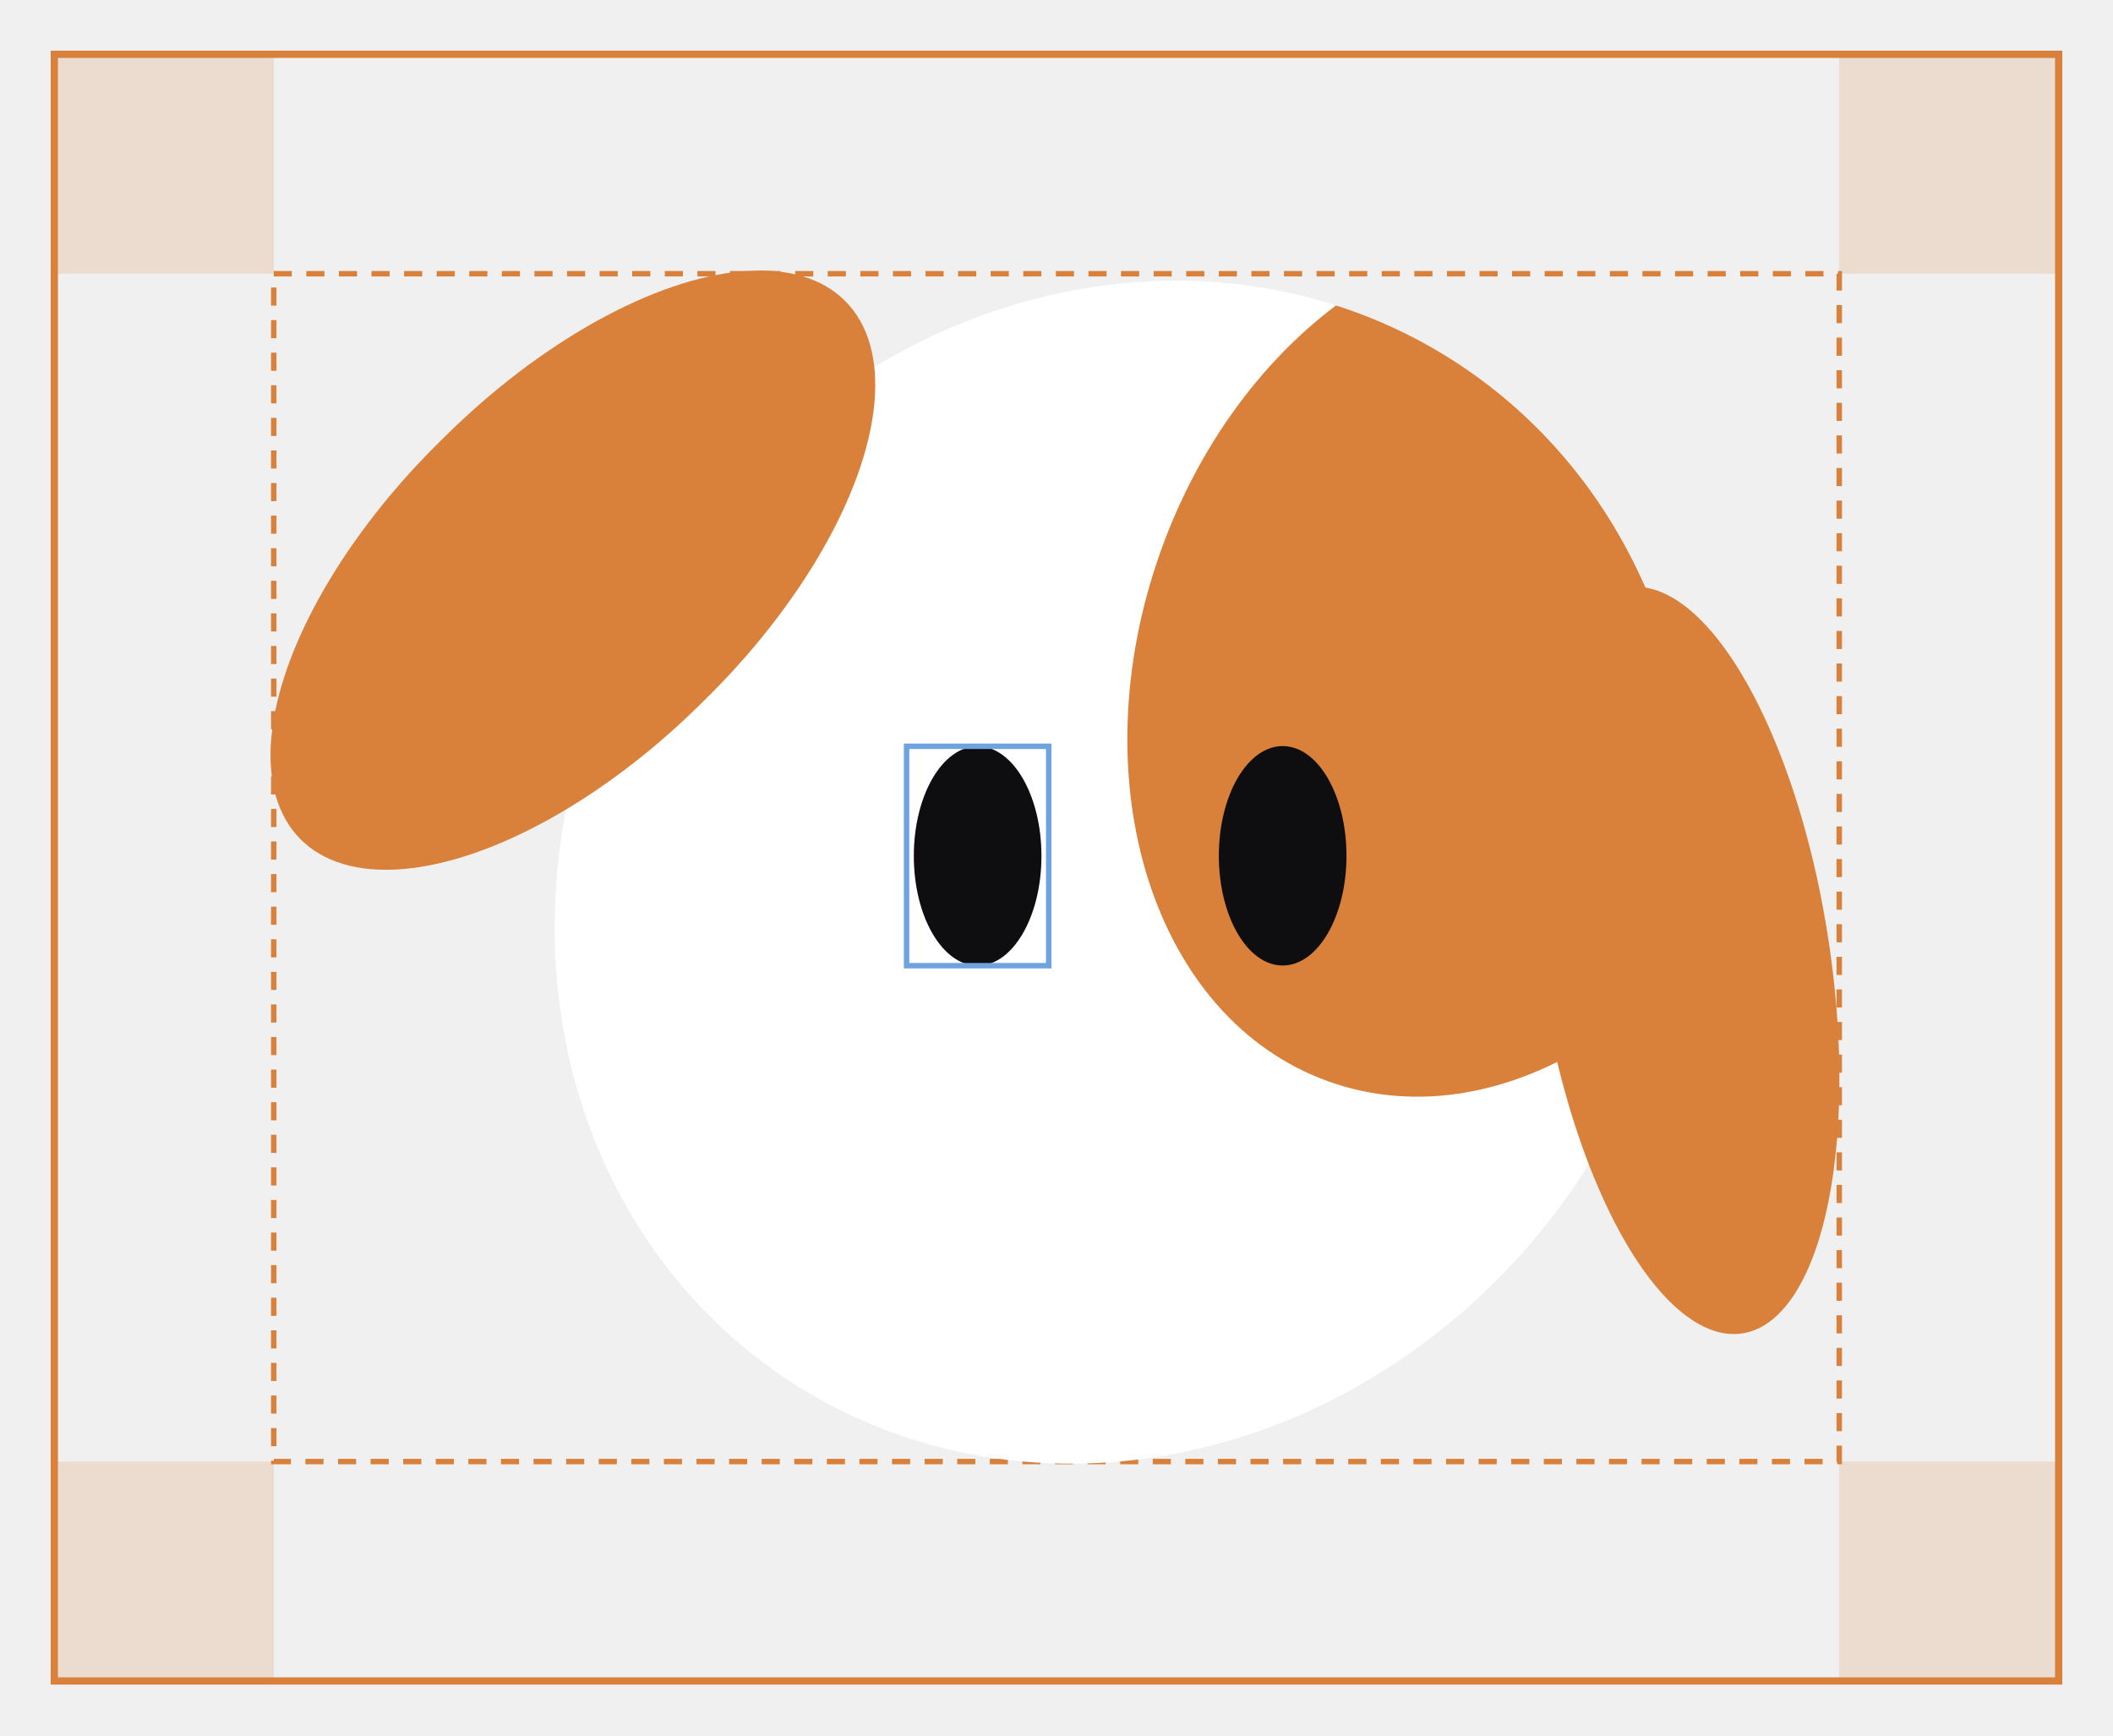
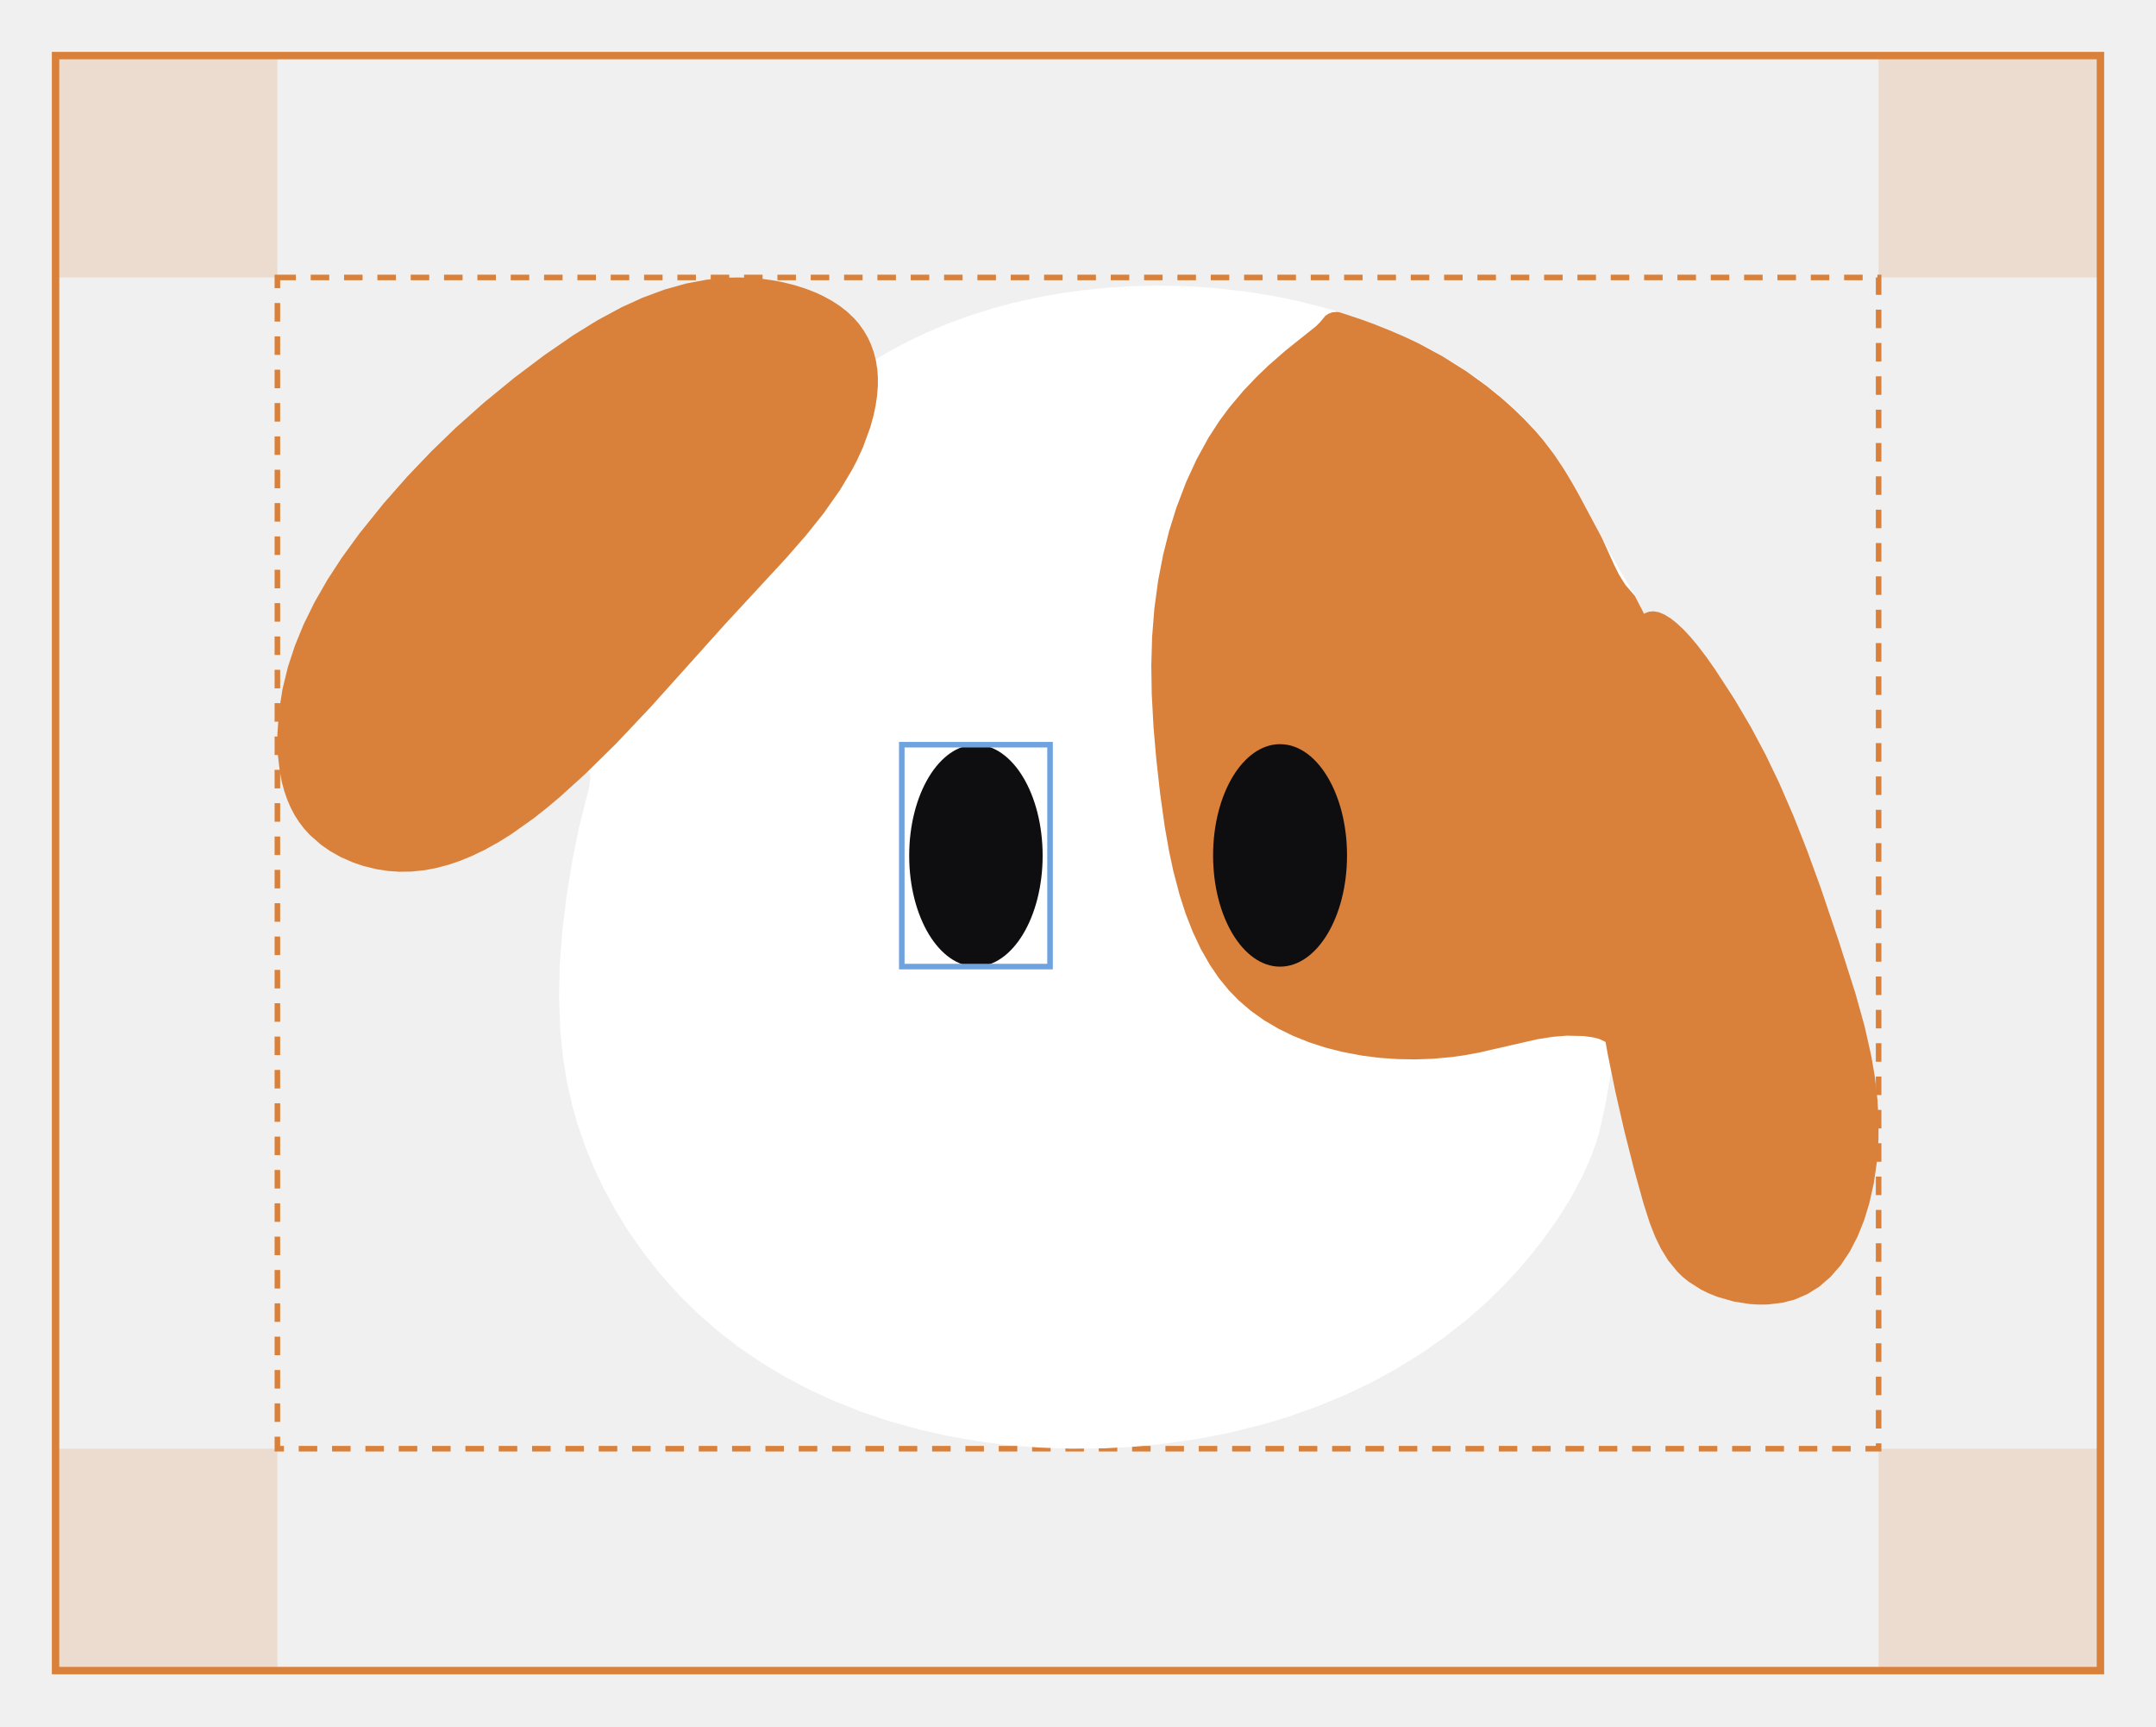
- <svg xmlns="http://www.w3.org/2000/svg" viewBox="-151.85 -151.36 1167.10 958.50">
-   <rect x="-121.849" y="-121.362" width="121.2" height="121.2" fill="#D9803A" fill-opacity=".18" />
-   <rect x="864.053" y="-121.362" width="121.2" height="121.2" fill="#D9803A" fill-opacity=".18" />
-   <rect x="-121.849" y="655.94" width="121.2" height="121.2" fill="#D9803A" fill-opacity=".18" />
-   <rect x="864.053" y="655.94" width="121.2" height="121.2" fill="#D9803A" fill-opacity=".18" />
-   <rect x="-0.649" y="-0.162" width="864.702" height="656.101" fill="none" stroke="#D9803A" stroke-width="3" stroke-dasharray="10 8" />
-   <rect x="-121.849" y="-121.362" width="1107.102" height="898.501" fill="none" stroke="#D9803A" stroke-width="4" />
+ <svg xmlns="http://www.w3.org/2000/svg" viewBox="-150.39 -138.04 1164.19 931.83">
+   <rect x="-120.39" y="-108.04" width="119.78" height="119.78" fill="#D9803A" fill-opacity=".18" />
+   <rect x="864.02" y="-108.04" width="119.78" height="119.78" fill="#D9803A" fill-opacity=".18" />
+   <rect x="-120.39" y="644.01" width="119.78" height="119.78" fill="#D9803A" fill-opacity=".18" />
+   <rect x="864.02" y="644.01" width="119.78" height="119.78" fill="#D9803A" fill-opacity=".18" />
+   <rect x="-0.61" y="11.74" width="864.63" height="632.27" fill="none" stroke="#D9803A" stroke-width="3" stroke-dasharray="10 8" />
+   <rect x="-120.39" y="-108.04" width="1104.19" height="871.83" fill="none" stroke="#D9803A" stroke-width="4" />
  <defs>
    <clipPath id="k">
-       <path d="M721.53 498.31A303.51 334.82 33.59 1 1 215.89 162.46A303.51 334.82 33.59 1 1 721.53 498.31Z" />
+       <path d="M460.43 16.49L447.70 17.28L433.75 18.70L421.15 20.49L409.90 22.53L396.30 25.58L385.30 28.54L372.07 32.74L361.43 36.66L349.83 41.54L339.62 46.41L330.73 51.12L319.88 57.50L310.35 63.68L300.02 70.99L289.96 78.74L280.16 86.89L268.73 97.14L258.56 106.94L248.68 117.07L235.65 131.33L223.98 145.04L216.00 155.08L206.13 168.46L199.00 179.01L192.95 188.71L186.70 199.73L181.51 209.87L176.78 220.23L170.82 235.59L163.78 257.01L157.56 273.97L156.45 278.36L156.55 279.74L156.81 280.17L157.76 280.49L159.94 280.05L165.00 278.26L166.83 278.21L167.64 278.68L168.16 279.50L168.46 282.08L167.52 287.76L162.04 309.57L158.77 325.89L155.65 344.93L153.28 364.09L151.84 383.30L151.47 399.94L152.12 417.78L153.64 432.96L155.65 445.51L158.40 457.94L161.52 469.00L165.71 481.13L170.60 493.03L175.59 503.52L181.74 514.89L188.50 525.92L196.60 537.60L206.16 549.75L216.44 561.20L226.43 571.03L236.92 580.20L247.89 588.72L260.35 597.28L273.30 605.08L286.69 612.13L300.48 618.45L314.63 624.05L329.10 628.93L346.33 633.74L361.34 637.11L377.82 640.00L393.17 641.97L409.92 643.36L428.03 644.01L446.15 643.80L462.92 642.85L478.33 641.33L496.15 638.76L512.51 635.60L531.10 631.01L545.73 626.60L562.45 620.62L576.46 614.76L590.13 608.22L603.43 600.99L617.38 592.36L628.79 584.42L641.76 574.25L651.34 565.85L660.55 556.94L668.50 548.49L676.95 538.60L683.41 530.32L691.01 519.54L697.93 508.41L703.44 498.18L706.16 492.44L709.05 485.54L711.52 478.63L713.23 472.87L716.22 459.63L720.45 435.85L721.29 432.41L722.18 429.96L722.78 428.99L723.36 428.60L723.92 428.83L724.44 429.69L725.28 433.46L726.73 444.06L727.57 446.23L728.31 446.45L729.17 445.77L730.13 444.37L732.74 439.03L737.79 426.93L742.33 414.63L747.75 397.32L752.36 378.72L755.86 359.99L758.51 339.77L759.86 323.17L760.44 306.48L760.17 289.76L759.24 275.66L757.44 260.37L754.78 245.23L751.53 231.52L747.47 218.04L744.91 210.80L741.63 202.54L735.34 189.08L731.92 182.77L718.74 160.08L700.56 126.04L694.54 115.92L688.77 107.28L682.55 99.11L675.90 91.39L667.01 82.38L657.55 74.04L646.54 65.62L634.96 57.96L621.78 50.43L610.41 44.79L596.41 38.74L582.10 33.44L568.76 29.22L552.77 25.00L539.08 22.08L522.75 19.39L505.03 17.40L489.76 16.44L474.46 16.16Z" />
    </clipPath>
  </defs>
-   <path fill="#FFFFFF" d="M721.53 498.31A303.51 334.82 33.59 1 1 215.89 162.46A303.51 334.82 33.59 1 1 721.53 498.31Z" />
-   <path fill="#D9803A" clip-path="url(#k)" d="M839.48 278.25A185.96 244.67 19.68 1 1 489.29 152.98A185.96 244.67 19.68 1 1 839.48 278.25Z" />
-   <path fill="#D9803A" d="M699.66 391.35A80.08 207.95 171.24 1 1 857.95 366.95A80.08 207.95 171.24 1 1 699.66 391.35Z" />
-   <path fill="#D9803A" d="M236.29 236.35A102.18 208.97 45.42 1 1 92.87 90.79A102.18 208.97 45.42 1 1 236.29 236.35Z" />
-   <path fill="#0E0E10" d="M423.39 321.45A35.25 60.60 0.00 1 1 352.89 321.45A35.25 60.60 0.00 1 1 423.39 321.45Z" />
-   <path fill="#0E0E10" d="M591.87 321.34A35.25 60.60 0.00 1 1 521.37 321.34A35.25 60.60 0.00 1 1 591.87 321.34Z" />
-   <rect x="348.89" y="260.85" width="78.5" height="121.2" fill="none" stroke="#6EA3E0" stroke-width="3" />
+   <path fill="#FFFFFF" d="M460.43 16.49L447.70 17.28L433.75 18.70L421.15 20.49L409.90 22.53L396.30 25.58L385.30 28.54L372.07 32.74L361.43 36.66L349.83 41.54L339.62 46.41L330.73 51.12L319.88 57.50L310.35 63.68L300.02 70.99L289.96 78.74L280.16 86.89L268.73 97.14L258.56 106.94L248.68 117.07L235.65 131.33L223.98 145.04L216.00 155.08L206.13 168.46L199.00 179.01L192.95 188.71L186.70 199.73L181.51 209.87L176.78 220.23L170.82 235.59L163.78 257.01L157.56 273.97L156.45 278.36L156.55 279.74L156.81 280.17L157.76 280.49L159.94 280.05L165.00 278.26L166.83 278.21L167.64 278.68L168.16 279.50L168.46 282.08L167.52 287.76L162.04 309.57L158.77 325.89L155.65 344.93L153.28 364.09L151.84 383.30L151.47 399.94L152.12 417.78L153.64 432.96L155.65 445.51L158.40 457.94L161.52 469.00L165.71 481.13L170.60 493.03L175.59 503.52L181.74 514.89L188.50 525.92L196.60 537.60L206.16 549.75L216.44 561.20L226.43 571.03L236.92 580.20L247.89 588.72L260.35 597.28L273.30 605.08L286.69 612.13L300.48 618.45L314.63 624.05L329.10 628.93L346.33 633.74L361.34 637.11L377.82 640.00L393.17 641.97L409.92 643.36L428.03 644.01L446.15 643.80L462.92 642.85L478.33 641.33L496.15 638.76L512.51 635.60L531.10 631.01L545.73 626.60L562.45 620.62L576.46 614.76L590.13 608.22L603.43 600.99L617.38 592.36L628.79 584.42L641.76 574.25L651.34 565.85L660.55 556.94L668.50 548.49L676.95 538.60L683.41 530.32L691.01 519.54L697.93 508.41L703.44 498.18L706.16 492.44L709.05 485.54L711.52 478.63L713.23 472.87L716.22 459.63L720.45 435.85L721.29 432.41L722.18 429.96L722.78 428.99L723.36 428.60L723.92 428.83L724.44 429.69L725.28 433.46L726.73 444.06L727.57 446.23L728.31 446.45L729.17 445.77L730.13 444.37L732.74 439.03L737.79 426.93L742.33 414.63L747.75 397.32L752.36 378.72L755.86 359.99L758.51 339.77L759.86 323.17L760.44 306.48L760.17 289.76L759.24 275.66L757.44 260.37L754.78 245.23L751.53 231.52L747.47 218.04L744.91 210.80L741.63 202.54L735.34 189.08L731.92 182.77L718.74 160.08L700.56 126.04L694.54 115.92L688.77 107.28L682.55 99.11L675.90 91.39L667.01 82.38L657.55 74.04L646.54 65.62L634.96 57.96L621.78 50.43L610.41 44.79L596.41 38.74L582.10 33.44L568.76 29.22L552.77 25.00L539.08 22.08L522.75 19.39L505.03 17.40L489.76 16.44L474.46 16.16Z" />
+   <path fill="#D9803A" clip-path="url(#k)" d="M471.29 221.12L471.52 236.61L472.51 254.81L474.00 271.94L476.09 290.63L478.56 308.27L480.93 321.71L483.21 332.31L486.60 345.17L489.81 355.11L493.60 364.85L497.98 374.17L502.84 382.71L507.78 389.95L513.16 396.54L518.45 401.98L525.03 407.63L532.12 412.68L539.84 417.23L547.88 421.16L556.35 424.56L565.31 427.47L574.32 429.77L584.96 431.79L594.46 433.00L604.05 433.68L613.66 433.85L623.23 433.52L633.66 432.57L640.64 431.58L648.12 430.20L679.82 422.95L688.39 421.62L695.70 421.04L704.66 421.25L709.51 421.89L712.94 422.73L716.55 424.37L719.24 426.69L720.95 427.80L723.58 428.83L726.57 430.51L728.46 431.05L730.86 431.14L733.19 430.59L735.30 429.44L737.03 427.78L738.17 425.92L739.18 423.34L744.39 408.47L748.40 394.97L751.23 383.76L753.87 371.33L756.26 357.44L757.79 346.17L759.12 333.43L759.86 323.18L760.38 310.41L760.38 296.17L759.91 284.61L758.88 271.88L757.44 260.35L755.58 249.25L753.42 239.06L750.57 228.04L746.74 215.89L742.67 205.05L738.07 194.59L732.41 183.68L727.26 177.67L723.87 172.28L721.05 166.58L714.78 152.71L704.47 133.13L697.33 120.47L693.17 113.78L688.76 107.26L683.38 100.13L678.90 94.88L673.00 88.61L667.02 82.77L660.41 76.87L652.47 70.42L641.56 62.51L628.67 54.39L615.13 47.06L603.65 41.75L588.18 35.59L573.25 30.59L571.48 30.33L569.02 30.57L566.93 31.35L565.25 32.48L562.37 35.94L560.19 38.09L543.72 51.25L534.68 59.15L528.03 65.52L520.84 73.10L513.40 81.96L507.94 89.33L502.07 98.42L495.70 110.02L490.06 122.28L484.83 136.03L480.90 148.64L477.69 161.38L474.98 175.37L472.93 190.57L471.73 205.77Z" />
+   <path fill="#D9803A" d="M740.06 192.17L737.75 193.03L735.24 194.77L732.88 197.20L730.36 200.61L727.74 205.05L724.79 210.99L719.48 223.74L714.85 237.48L712.70 245.09L710.50 254.22L707.75 269.08L705.91 284.43L704.92 299.93L704.66 315.08L705.08 332.00L706.11 348.45L708.03 368.19L710.40 386.76L713.71 408.37L717.70 430.76L721.90 451.40L726.73 472.55L732.12 493.79L737.02 511.46L740.41 522.06L743.42 529.73L746.49 536.04L750.40 542.40L755.44 548.56L758.12 551.16L761.49 553.90L768.05 558.07L772.12 560.08L776.91 562.01L785.82 564.57L794.39 565.91L798.96 566.20L804.02 566.16L812.15 565.21L818.72 563.48L825.67 560.49L831.98 556.52L838.01 551.31L843.66 544.80L848.55 537.44L852.72 529.34L856.19 520.67L858.99 511.55L861.46 500.44L863.09 489.14L863.92 477.87L864.02 467.33L863.42 455.85L861.93 442.93L860.01 431.77L856.45 416.00L851.52 398.29L842.58 370.26L832.71 341.13L825.19 320.49L818.16 302.69L810.39 284.76L803.17 269.72L795.12 254.58L786.27 239.56L775.78 223.43L771.09 216.75L766.18 210.30L762.16 205.53L758.39 201.52L754.93 198.31L751.84 195.87L748.40 193.74L745.40 192.49L742.50 191.96Z" />
+   <path fill="#D9803A" d="M254.75 11.94L248.47 11.74L242.87 11.85L231.27 12.92L219.94 15.05L208.29 18.32L196.36 22.76L185.27 27.82L172.31 34.80L159.19 42.90L143.43 53.77L127.25 65.96L110.73 79.49L95.77 92.83L82.68 105.48L69.66 119.09L56.76 133.73L43.67 149.98L34.26 162.91L26.54 174.74L19.51 186.96L13.57 199.02L8.93 210.32L5.10 221.95L2.17 233.91L0.30 245.61L-0.61 258.24L-0.40 269.01L0.76 278.95L1.87 284.38L3.14 289.07L4.71 293.60L6.58 297.96L8.78 302.11L10.97 305.55L13.79 309.25L16.93 312.70L23.10 318.10L27.97 321.46L33.67 324.66L40.25 327.55L45.93 329.47L52.92 331.18L59.41 332.16L65.31 332.56L71.76 332.46L78.74 331.74L85.08 330.56L91.93 328.74L98.14 326.62L104.28 324.10L111.44 320.66L119.03 316.44L125.42 312.45L137.39 304.00L144.46 298.45L151.86 292.24L166.03 279.38L182.34 263.32L200.87 243.72L241.41 198.59L274.07 163.29L284.90 150.88L294.33 139.08L303.26 126.38L309.84 115.34L312.62 109.95L315.62 103.36L319.54 92.64L321.30 86.26L322.42 80.96L323.21 75.63L323.62 70.32L323.64 65.64L323.36 61.60L322.56 56.51L321.43 52.12L319.91 47.87L318.26 44.30L316.01 40.42L313.38 36.75L310.77 33.76L307.01 30.20L303.33 27.31L298.84 24.37L294.03 21.75L290.10 19.93L284.84 17.87L278.77 15.93L272.54 14.37L266.84 13.28L261.75 12.56Z" />
+   <path fill="#0E0E10" d="M412.61 323.86A36.03 59.89 0.00 1 1 340.55 323.86A36.03 59.89 0.00 1 1 412.61 323.86Z" />
+   <path fill="#0E0E10" d="M576.97 323.73A36.16 60.05 0.00 1 1 504.65 323.73A36.16 60.05 0.00 1 1 576.97 323.73Z" />
+   <rect x="336.55" y="263.97" width="80.06" height="119.78" fill="none" stroke="#6EA3E0" stroke-width="3" />
</svg>
